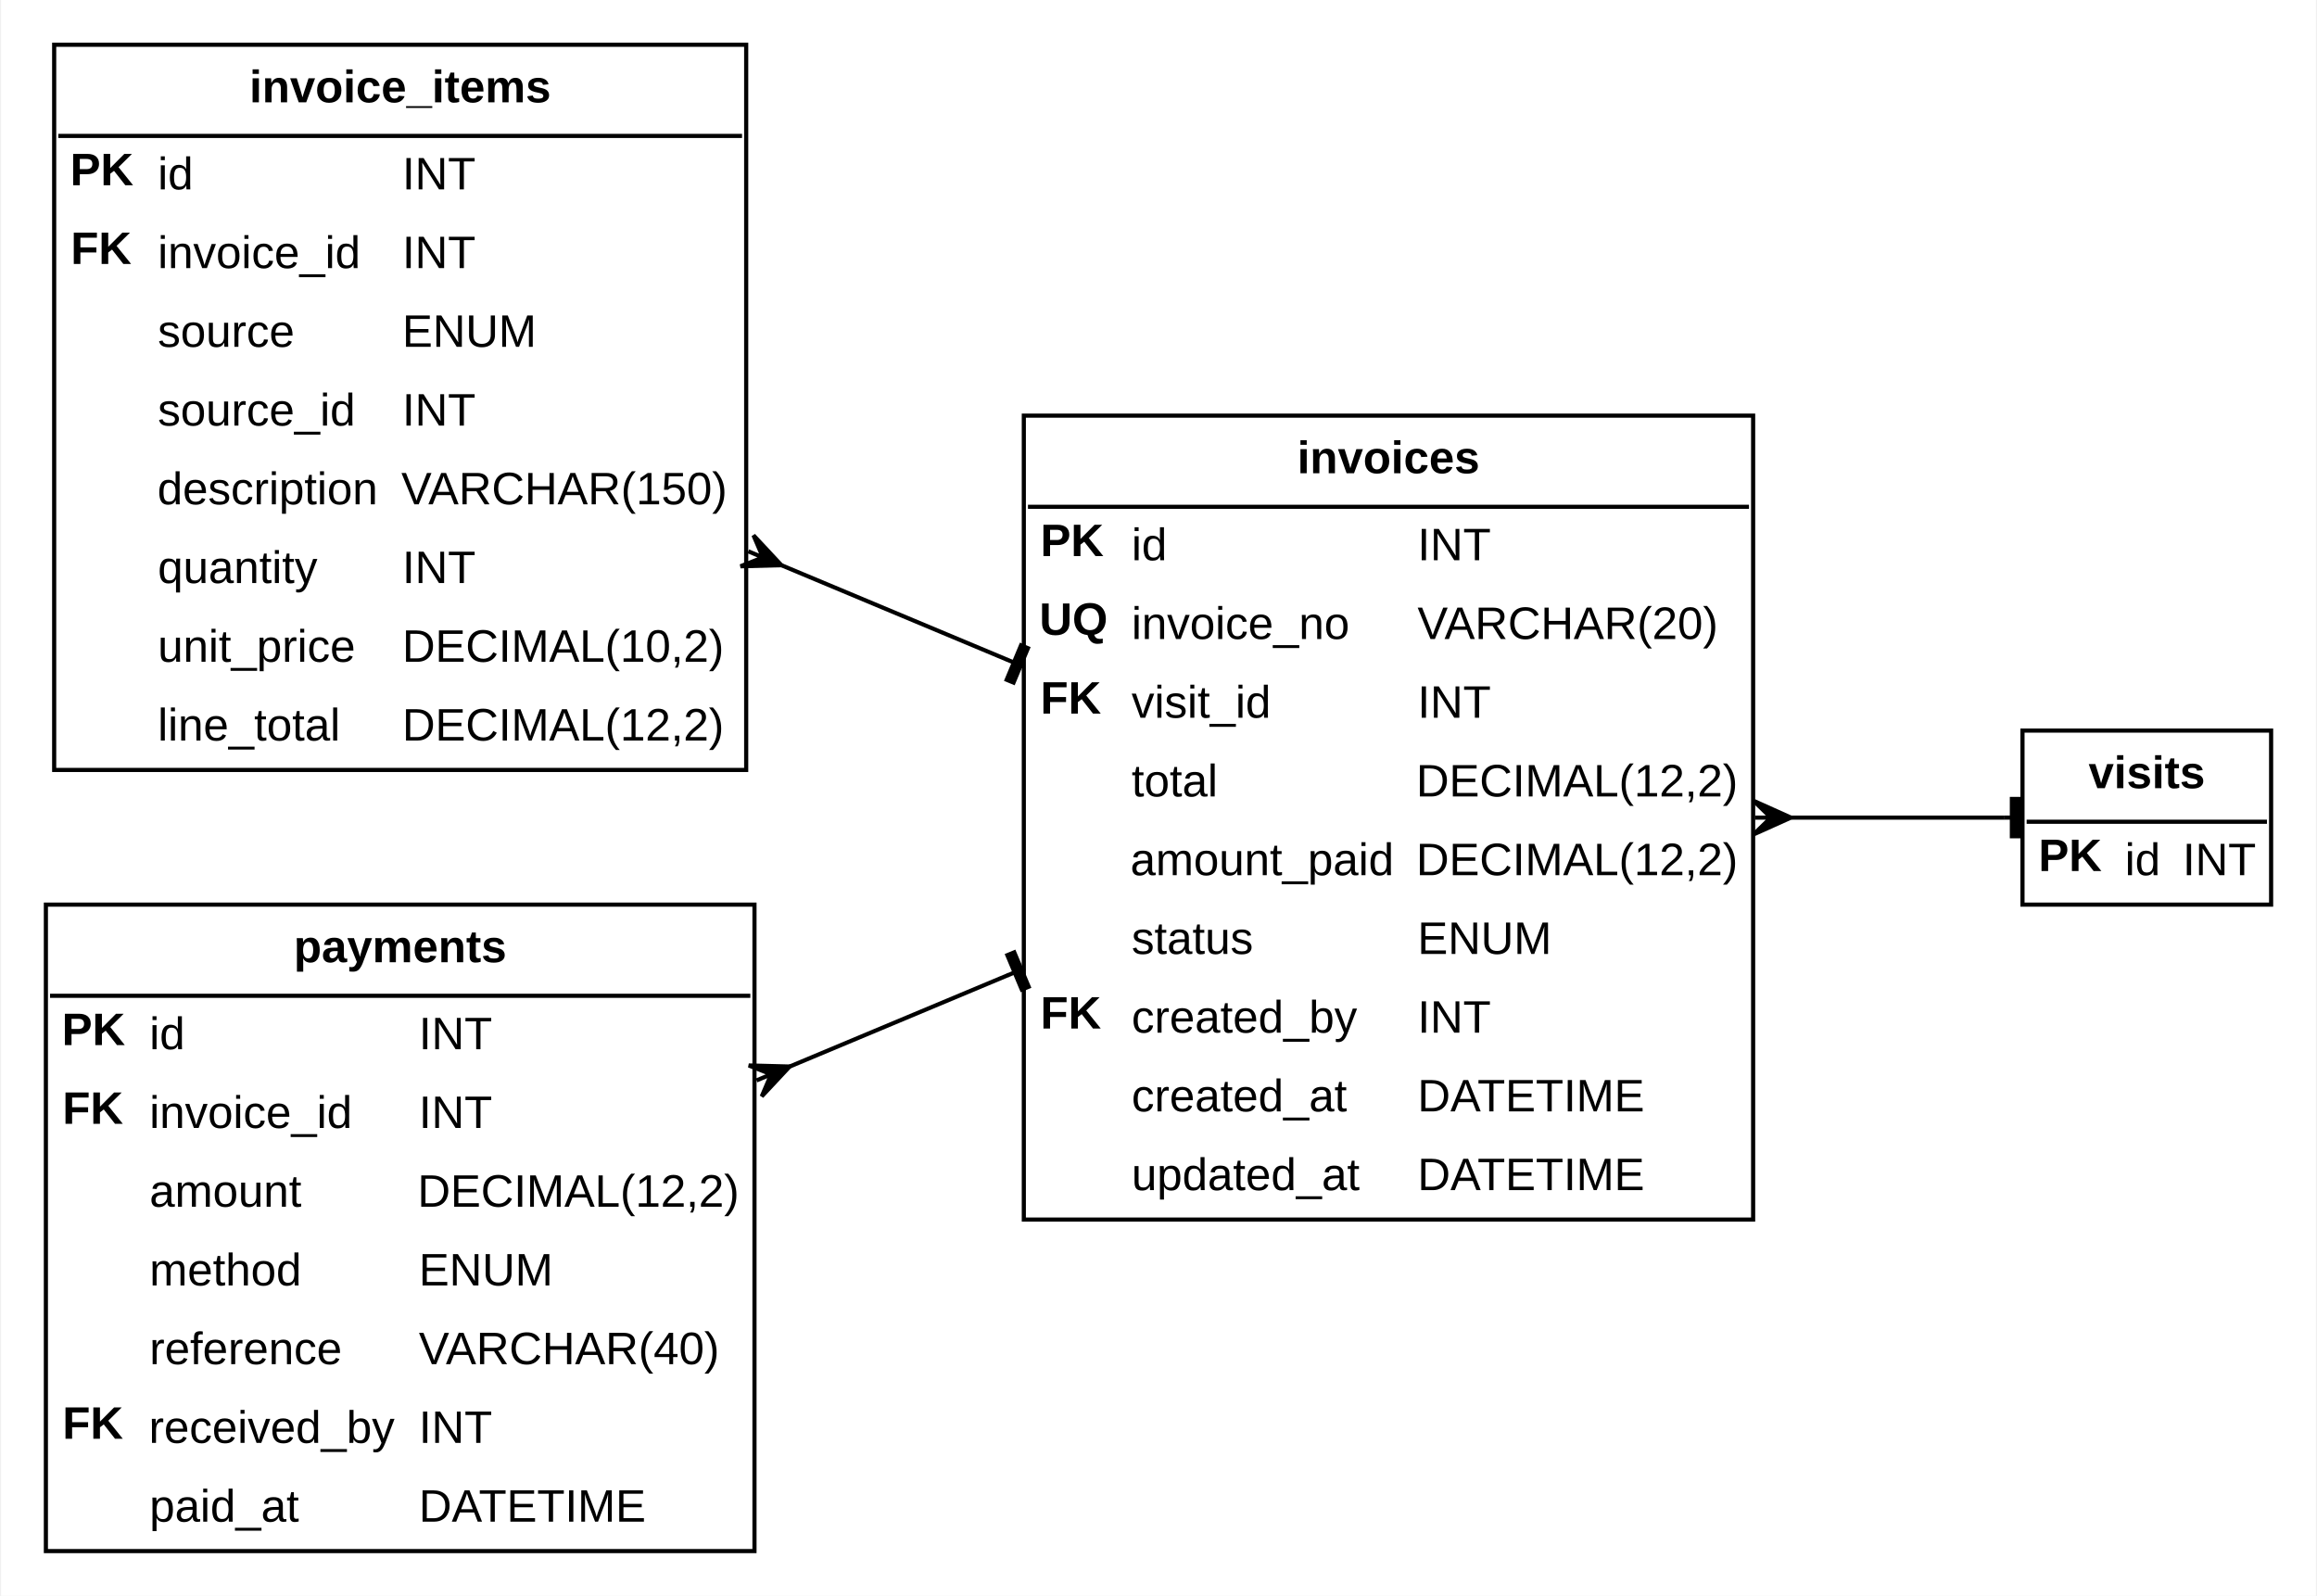
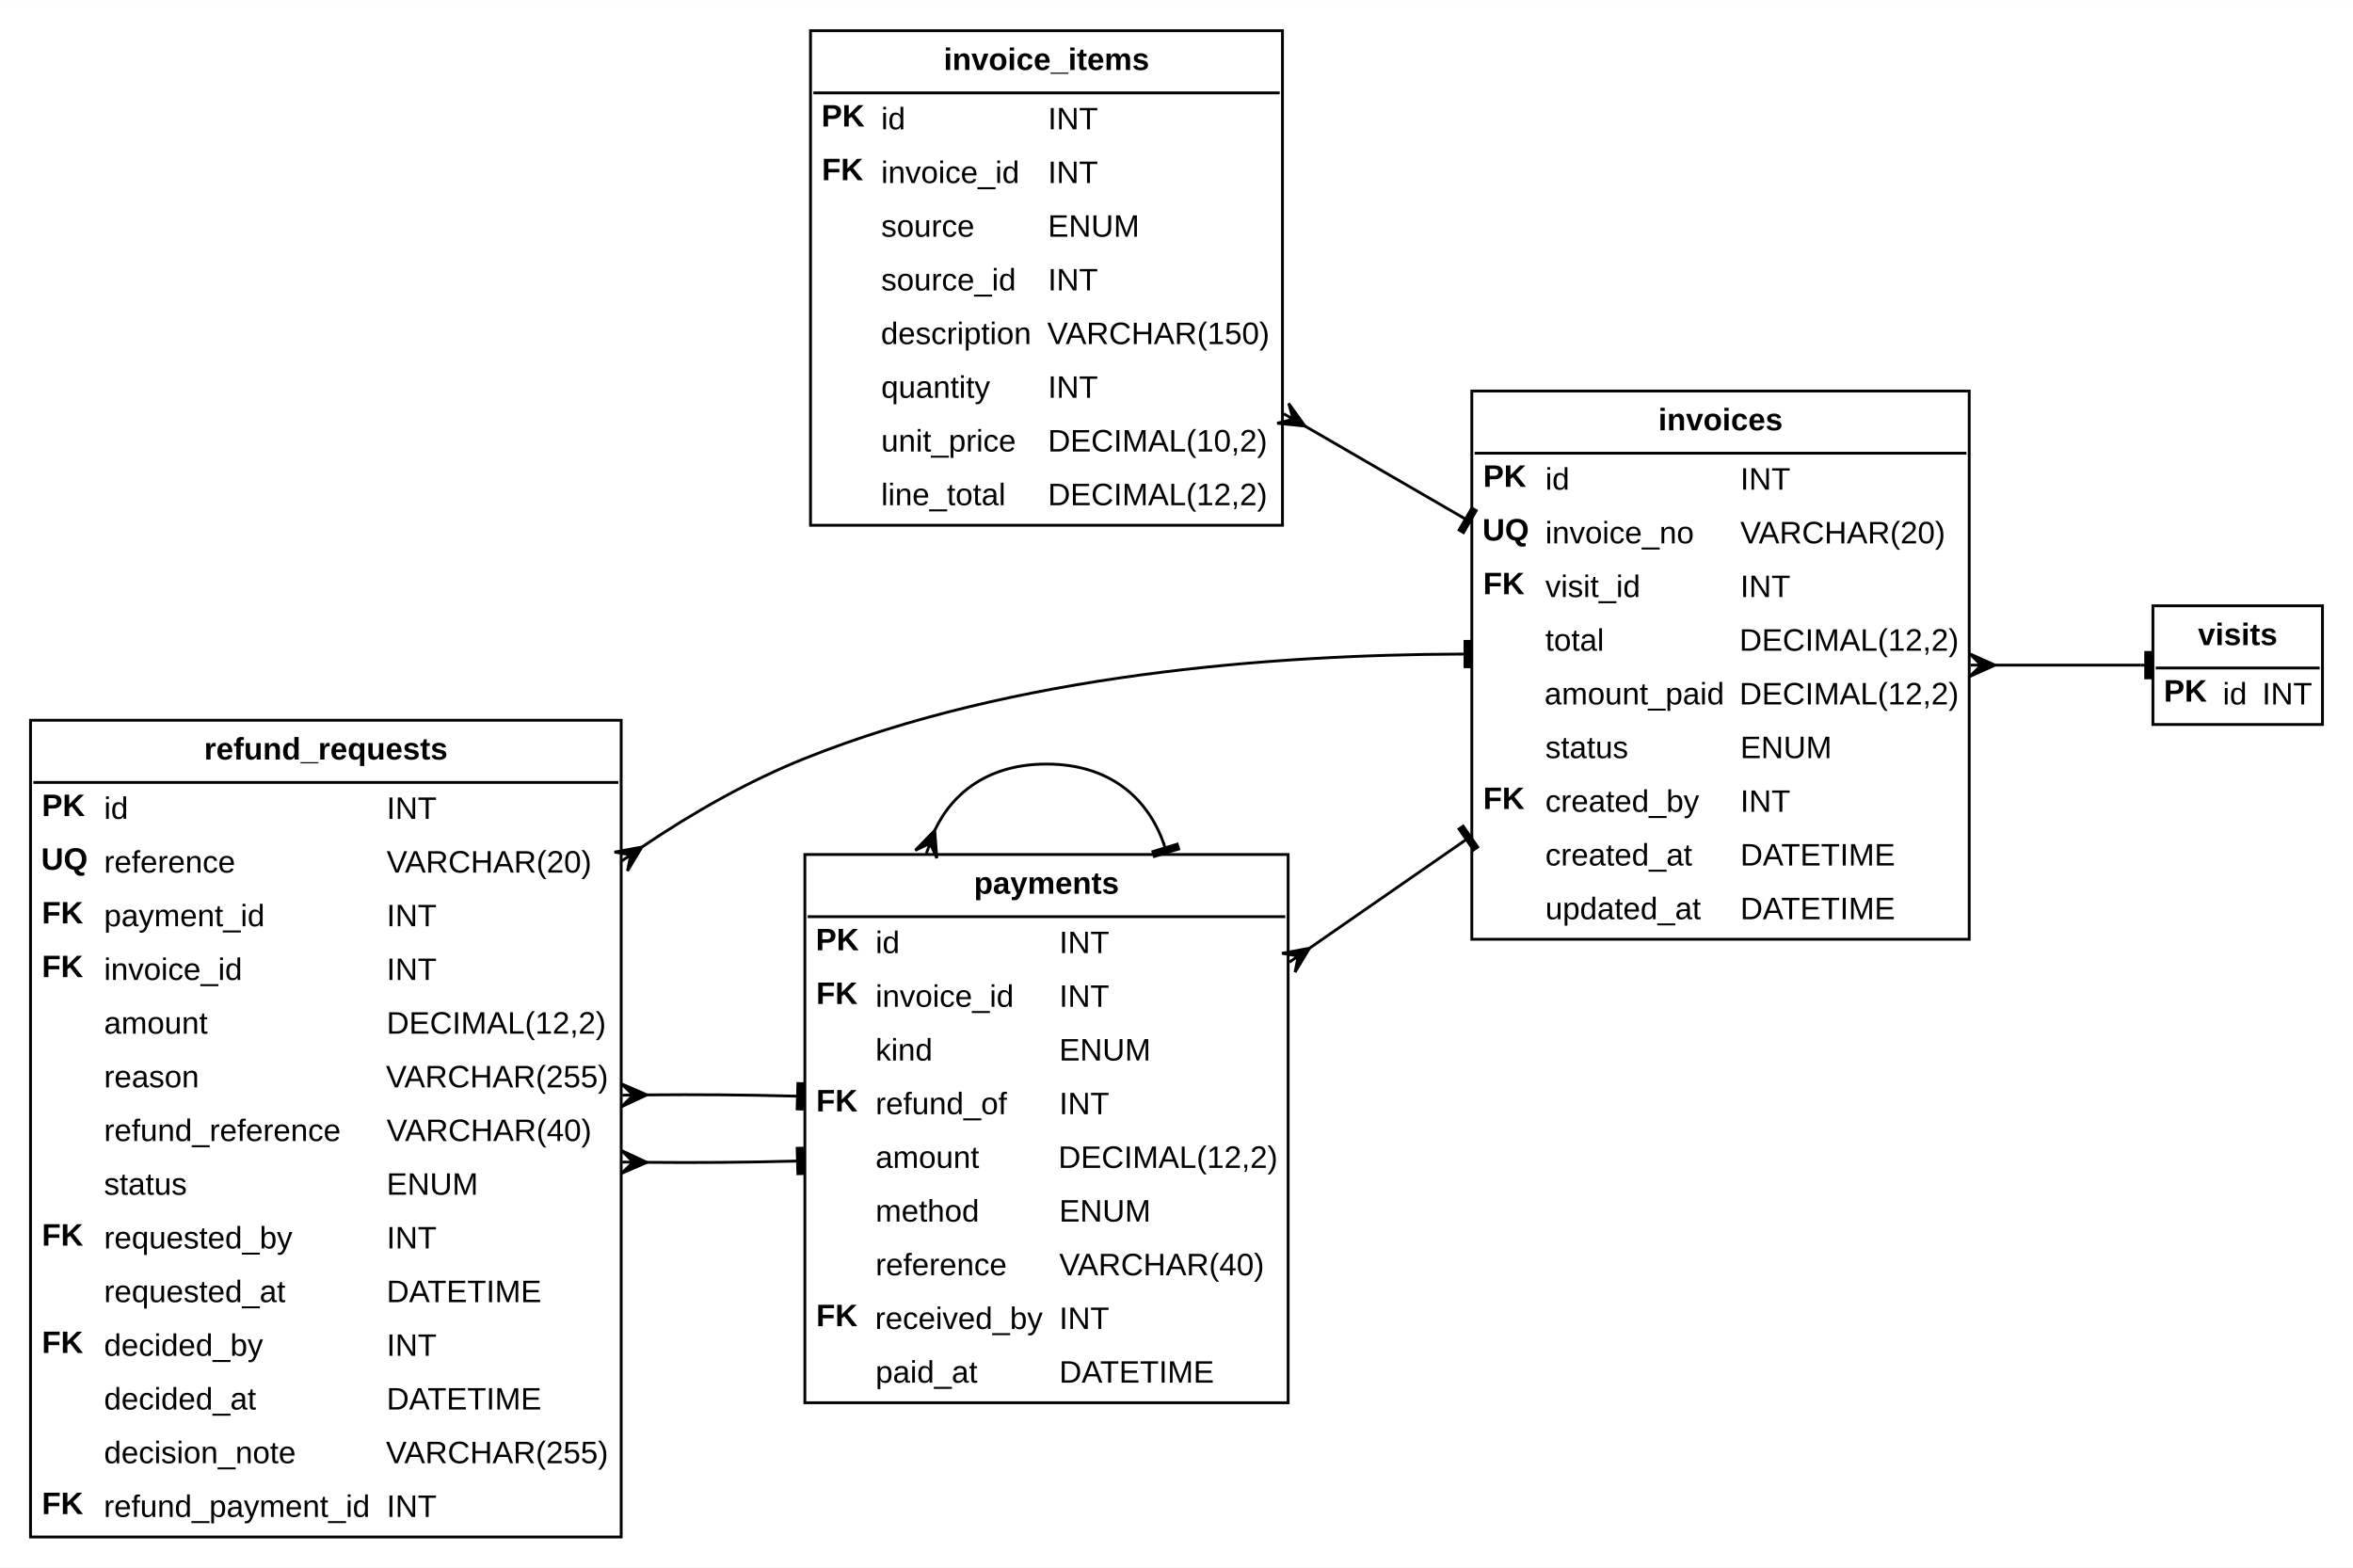
- <svg xmlns="http://www.w3.org/2000/svg" width="559pt" height="385pt" viewBox="0.00 0.00 558.60 385.10">
-   <g id="graph0" class="graph" transform="scale(1 1) rotate(0) translate(10.8 374.3)">
-     <polygon fill="white" stroke="none" points="-10.8,10.8 -10.8,-374.3 547.8,-374.3 547.8,10.8 -10.8,10.8" />
+ <svg xmlns="http://www.w3.org/2000/svg" width="833pt" height="555pt" viewBox="0.00 0.00 832.60 554.60">
+   <g id="graph0" class="graph" transform="scale(1 1) rotate(0) translate(10.8 543.8)">
+     <polygon fill="white" stroke="none" points="-10.8,10.8 -10.8,-543.8 821.8,-543.8 821.8,10.8 -10.8,10.8" />
    <g id="node1" class="node">
-       <polyline fill="none" stroke="black" points="237,-252 411,-252" />
-       <text text-anchor="start" x="301.99" y="-260.1" font-family="Arial" font-weight="bold" font-size="11.00">invoices</text>
-       <text text-anchor="start" x="240" y="-240.1" font-family="Arial" font-weight="bold" font-size="11.00">PK</text>
-       <text text-anchor="start" x="262" y="-239.1" font-family="Arial" font-size="11.00">id</text>
-       <text text-anchor="start" x="331" y="-239.1" font-family="Arial" font-size="11.00">INT</text>
-       <text text-anchor="start" x="239.75" y="-221.1" font-family="Arial" font-weight="bold" font-size="11.00">UQ</text>
-       <text text-anchor="start" x="262" y="-220.1" font-family="Arial" font-size="11.00">invoice_no</text>
-       <text text-anchor="start" x="331" y="-220.1" font-family="Arial" font-size="11.00">VARCHAR(20)</text>
-       <text text-anchor="start" x="240" y="-202.1" font-family="Arial" font-weight="bold" font-size="11.00">FK</text>
-       <text text-anchor="start" x="262" y="-201.1" font-family="Arial" font-size="11.00">visit_id</text>
-       <text text-anchor="start" x="331" y="-201.1" font-family="Arial" font-size="11.00">INT</text>
-       <text text-anchor="start" x="240" y="-182.1" font-family="Arial" font-size="11.00"> </text>
-       <text text-anchor="start" x="262" y="-182.1" font-family="Arial" font-size="11.00">total</text>
-       <text text-anchor="start" x="330.68" y="-182.1" font-family="Arial" font-size="11.00">DECIMAL(12,2)</text>
-       <text text-anchor="start" x="240" y="-163.1" font-family="Arial" font-size="11.00"> </text>
-       <text text-anchor="start" x="261.7" y="-163.1" font-family="Arial" font-size="11.00">amount_paid</text>
-       <text text-anchor="start" x="330.68" y="-163.1" font-family="Arial" font-size="11.00">DECIMAL(12,2)</text>
-       <text text-anchor="start" x="240" y="-144.1" font-family="Arial" font-size="11.00"> </text>
-       <text text-anchor="start" x="262" y="-144.1" font-family="Arial" font-size="11.00">status</text>
-       <text text-anchor="start" x="331" y="-144.1" font-family="Arial" font-size="11.00">ENUM</text>
-       <text text-anchor="start" x="240" y="-126.1" font-family="Arial" font-weight="bold" font-size="11.00">FK</text>
-       <text text-anchor="start" x="262" y="-125.1" font-family="Arial" font-size="11.00">created_by</text>
-       <text text-anchor="start" x="331" y="-125.1" font-family="Arial" font-size="11.00">INT</text>
-       <text text-anchor="start" x="240" y="-106.1" font-family="Arial" font-size="11.00"> </text>
-       <text text-anchor="start" x="262" y="-106.1" font-family="Arial" font-size="11.00">created_at</text>
-       <text text-anchor="start" x="331" y="-106.1" font-family="Arial" font-size="11.00">DATETIME</text>
-       <text text-anchor="start" x="240" y="-87.1" font-family="Arial" font-size="11.00"> </text>
-       <text text-anchor="start" x="262" y="-87.1" font-family="Arial" font-size="11.00">updated_at</text>
-       <text text-anchor="start" x="331" y="-87.1" font-family="Arial" font-size="11.00">DATETIME</text>
-       <polygon fill="none" stroke="black" points="236,-80 236,-274 412,-274 412,-80 236,-80" />
+       <polyline fill="none" stroke="black" points="511,-383.5 685,-383.5" />
+       <text text-anchor="start" x="575.99" y="-391.6" font-family="Arial" font-weight="bold" font-size="11.00">invoices</text>
+       <text text-anchor="start" x="514" y="-371.6" font-family="Arial" font-weight="bold" font-size="11.00">PK</text>
+       <text text-anchor="start" x="536" y="-370.6" font-family="Arial" font-size="11.00">id</text>
+       <text text-anchor="start" x="605" y="-370.6" font-family="Arial" font-size="11.00">INT</text>
+       <text text-anchor="start" x="513.75" y="-352.6" font-family="Arial" font-weight="bold" font-size="11.00">UQ</text>
+       <text text-anchor="start" x="536" y="-351.6" font-family="Arial" font-size="11.00">invoice_no</text>
+       <text text-anchor="start" x="605" y="-351.6" font-family="Arial" font-size="11.00">VARCHAR(20)</text>
+       <text text-anchor="start" x="514" y="-333.6" font-family="Arial" font-weight="bold" font-size="11.00">FK</text>
+       <text text-anchor="start" x="536" y="-332.6" font-family="Arial" font-size="11.00">visit_id</text>
+       <text text-anchor="start" x="605" y="-332.6" font-family="Arial" font-size="11.00">INT</text>
+       <text text-anchor="start" x="514" y="-313.6" font-family="Arial" font-size="11.00"> </text>
+       <text text-anchor="start" x="536" y="-313.6" font-family="Arial" font-size="11.00">total</text>
+       <text text-anchor="start" x="604.68" y="-313.6" font-family="Arial" font-size="11.00">DECIMAL(12,2)</text>
+       <text text-anchor="start" x="514" y="-294.6" font-family="Arial" font-size="11.00"> </text>
+       <text text-anchor="start" x="535.7" y="-294.6" font-family="Arial" font-size="11.00">amount_paid</text>
+       <text text-anchor="start" x="604.68" y="-294.6" font-family="Arial" font-size="11.00">DECIMAL(12,2)</text>
+       <text text-anchor="start" x="514" y="-275.6" font-family="Arial" font-size="11.00"> </text>
+       <text text-anchor="start" x="536" y="-275.6" font-family="Arial" font-size="11.00">status</text>
+       <text text-anchor="start" x="605" y="-275.6" font-family="Arial" font-size="11.00">ENUM</text>
+       <text text-anchor="start" x="514" y="-257.6" font-family="Arial" font-weight="bold" font-size="11.00">FK</text>
+       <text text-anchor="start" x="536" y="-256.6" font-family="Arial" font-size="11.00">created_by</text>
+       <text text-anchor="start" x="605" y="-256.6" font-family="Arial" font-size="11.00">INT</text>
+       <text text-anchor="start" x="514" y="-237.6" font-family="Arial" font-size="11.00"> </text>
+       <text text-anchor="start" x="536" y="-237.6" font-family="Arial" font-size="11.00">created_at</text>
+       <text text-anchor="start" x="605" y="-237.6" font-family="Arial" font-size="11.00">DATETIME</text>
+       <text text-anchor="start" x="514" y="-218.6" font-family="Arial" font-size="11.00"> </text>
+       <text text-anchor="start" x="536" y="-218.6" font-family="Arial" font-size="11.00">updated_at</text>
+       <text text-anchor="start" x="605" y="-218.6" font-family="Arial" font-size="11.00">DATETIME</text>
+       <polygon fill="none" stroke="black" points="510,-211.5 510,-405.5 686,-405.5 686,-211.5 510,-211.5" />
+     </g>
+     <g id="node5" class="node">
+       <polyline fill="none" stroke="black" points="752,-307.5 810,-307.5" />
+       <text text-anchor="start" x="766.94" y="-315.6" font-family="Arial" font-weight="bold" font-size="11.00">visits</text>
+       <text text-anchor="start" x="754.86" y="-295.6" font-family="Arial" font-weight="bold" font-size="11.00">PK</text>
+       <text text-anchor="start" x="775.72" y="-294.6" font-family="Arial" font-size="11.00">id</text>
+       <text text-anchor="start" x="789.64" y="-294.6" font-family="Arial" font-size="11.00">INT</text>
+       <polygon fill="none" stroke="black" points="751,-287.5 751,-329.5 811,-329.5 811,-287.5 751,-287.5" />
+     </g>
+     <g id="edge1" class="edge">
+       <path fill="none" stroke="black" d="M695.19,-308.5C713.71,-308.5 731.91,-308.5 746.67,-308.5" />
+       <polygon fill="black" stroke="black" points="695.12,-308.5 686.12,-304.45 690.29,-308.5 686.46,-308.5 686.46,-308.5 686.46,-308.5 690.29,-308.5 686.12,-312.55 695.12,-308.5" />
+       <polygon fill="black" stroke="black" points="750.24,-304 750.24,-313 748.44,-313 748.44,-304 750.24,-304" />
+       <polyline fill="none" stroke="black" points="751.14,-308.5 746.64,-308.5" />
+     </g>
+     <g id="node2" class="node">
+       <polyline fill="none" stroke="black" points="277,-511 442,-511" />
+       <text text-anchor="start" x="323.12" y="-519.1" font-family="Arial" font-weight="bold" font-size="11.00">invoice_items</text>
+       <text text-anchor="start" x="279.86" y="-499.1" font-family="Arial" font-weight="bold" font-size="11.00">PK</text>
+       <text text-anchor="start" x="301" y="-498.1" font-family="Arial" font-size="11.00">id</text>
+       <text text-anchor="start" x="360" y="-498.1" font-family="Arial" font-size="11.00">INT</text>
+       <text text-anchor="start" x="280" y="-480.1" font-family="Arial" font-weight="bold" font-size="11.00">FK</text>
+       <text text-anchor="start" x="301" y="-479.1" font-family="Arial" font-size="11.00">invoice_id</text>
+       <text text-anchor="start" x="360" y="-479.1" font-family="Arial" font-size="11.00">INT</text>
+       <text text-anchor="start" x="280" y="-460.1" font-family="Arial" font-size="11.00"> </text>
+       <text text-anchor="start" x="301" y="-460.1" font-family="Arial" font-size="11.00">source</text>
+       <text text-anchor="start" x="360" y="-460.1" font-family="Arial" font-size="11.00">ENUM</text>
+       <text text-anchor="start" x="280" y="-441.1" font-family="Arial" font-size="11.00"> </text>
+       <text text-anchor="start" x="301" y="-441.1" font-family="Arial" font-size="11.00">source_id</text>
+       <text text-anchor="start" x="360" y="-441.1" font-family="Arial" font-size="11.00">INT</text>
+       <text text-anchor="start" x="280" y="-422.1" font-family="Arial" font-size="11.00"> </text>
+       <text text-anchor="start" x="300.9" y="-422.1" font-family="Arial" font-size="11.00">description</text>
+       <text text-anchor="start" x="359.77" y="-422.1" font-family="Arial" font-size="11.00">VARCHAR(150)</text>
+       <text text-anchor="start" x="280" y="-403.1" font-family="Arial" font-size="11.00"> </text>
+       <text text-anchor="start" x="301" y="-403.1" font-family="Arial" font-size="11.00">quantity</text>
+       <text text-anchor="start" x="360" y="-403.1" font-family="Arial" font-size="11.00">INT</text>
+       <text text-anchor="start" x="280" y="-384.1" font-family="Arial" font-size="11.00"> </text>
+       <text text-anchor="start" x="301" y="-384.1" font-family="Arial" font-size="11.00">unit_price</text>
+       <text text-anchor="start" x="360" y="-384.1" font-family="Arial" font-size="11.00">DECIMAL(10,2)</text>
+       <text text-anchor="start" x="280" y="-365.1" font-family="Arial" font-size="11.00"> </text>
+       <text text-anchor="start" x="301" y="-365.1" font-family="Arial" font-size="11.00">line_total</text>
+       <text text-anchor="start" x="360" y="-365.1" font-family="Arial" font-size="11.00">DECIMAL(12,2)</text>
+       <polygon fill="none" stroke="black" points="276,-358 276,-533 443,-533 443,-358 276,-358" />
+     </g>
+     <g id="edge2" class="edge">
+       <path fill="none" stroke="black" d="M450.85,-393.16C469.07,-382.61 488.23,-371.51 506.45,-360.95" />
+       <polygon fill="black" stroke="black" points="450.96,-393.1 441.14,-394.1 446.78,-395.52 443.46,-397.44 443.46,-397.44 443.46,-397.44 446.78,-395.52 445.2,-401.11 450.96,-393.1" />
+       <polygon fill="black" stroke="black" points="507.05,-355.4 511.56,-363.19 510.01,-364.09 505.5,-356.31 507.05,-355.4" />
+       <polyline fill="none" stroke="black" points="510.09,-358.85 506.19,-361.1" />
+     </g>
+     <g id="node3" class="node">
+       <polyline fill="none" stroke="black" points="275,-219.5 444,-219.5" />
+       <text text-anchor="start" x="333.82" y="-227.6" font-family="Arial" font-weight="bold" font-size="11.00">payments</text>
+       <text text-anchor="start" x="277.86" y="-207.6" font-family="Arial" font-weight="bold" font-size="11.00">PK</text>
+       <text text-anchor="start" x="299" y="-206.6" font-family="Arial" font-size="11.00">id</text>
+       <text text-anchor="start" x="364" y="-206.6" font-family="Arial" font-size="11.00">INT</text>
+       <text text-anchor="start" x="278" y="-188.6" font-family="Arial" font-weight="bold" font-size="11.00">FK</text>
+       <text text-anchor="start" x="299" y="-187.6" font-family="Arial" font-size="11.00">invoice_id</text>
+       <text text-anchor="start" x="364" y="-187.6" font-family="Arial" font-size="11.00">INT</text>
+       <text text-anchor="start" x="278" y="-168.6" font-family="Arial" font-size="11.00"> </text>
+       <text text-anchor="start" x="299" y="-168.6" font-family="Arial" font-size="11.00">kind</text>
+       <text text-anchor="start" x="364" y="-168.6" font-family="Arial" font-size="11.00">ENUM</text>
+       <text text-anchor="start" x="278" y="-150.6" font-family="Arial" font-weight="bold" font-size="11.00">FK</text>
+       <text text-anchor="start" x="299" y="-149.6" font-family="Arial" font-size="11.00">refund_of</text>
+       <text text-anchor="start" x="364" y="-149.6" font-family="Arial" font-size="11.00">INT</text>
+       <text text-anchor="start" x="278" y="-130.6" font-family="Arial" font-size="11.00"> </text>
+       <text text-anchor="start" x="299" y="-130.6" font-family="Arial" font-size="11.00">amount</text>
+       <text text-anchor="start" x="363.68" y="-130.6" font-family="Arial" font-size="11.00">DECIMAL(12,2)</text>
+       <text text-anchor="start" x="278" y="-111.6" font-family="Arial" font-size="11.00"> </text>
+       <text text-anchor="start" x="299" y="-111.6" font-family="Arial" font-size="11.00">method</text>
+       <text text-anchor="start" x="364" y="-111.6" font-family="Arial" font-size="11.00">ENUM</text>
+       <text text-anchor="start" x="278" y="-92.6" font-family="Arial" font-size="11.00"> </text>
+       <text text-anchor="start" x="299" y="-92.6" font-family="Arial" font-size="11.00">reference</text>
+       <text text-anchor="start" x="364" y="-92.6" font-family="Arial" font-size="11.00">VARCHAR(40)</text>
+       <text text-anchor="start" x="278" y="-74.6" font-family="Arial" font-weight="bold" font-size="11.00">FK</text>
+       <text text-anchor="start" x="298.84" y="-73.6" font-family="Arial" font-size="11.00">received_by</text>
+       <text text-anchor="start" x="364" y="-73.6" font-family="Arial" font-size="11.00">INT</text>
+       <text text-anchor="start" x="278" y="-54.6" font-family="Arial" font-size="11.00"> </text>
+       <text text-anchor="start" x="299" y="-54.6" font-family="Arial" font-size="11.00">paid_at</text>
+       <text text-anchor="start" x="364" y="-54.6" font-family="Arial" font-size="11.00">DATETIME</text>
+       <polygon fill="none" stroke="black" points="274,-47.5 274,-241.5 445,-241.5 445,-47.5 274,-47.5" />
+     </g>
+     <g id="edge3" class="edge">
+       <path fill="none" stroke="black" d="M452.4,-208.23C470.24,-220.6 488.93,-233.56 506.71,-245.89" />
+       <polygon fill="black" stroke="black" points="452.55,-208.33 447.46,-199.88 448.58,-205.58 445.43,-203.39 445.43,-203.39 445.43,-203.39 448.58,-205.58 442.85,-206.53 452.55,-208.33" />
+       <polygon fill="black" stroke="black" points="512.08,-244.14 506.95,-251.53 505.48,-250.51 510.6,-243.11 512.08,-244.14" />
+       <polyline fill="none" stroke="black" points="510.26,-248.35 506.56,-245.78" />
+     </g>
+     <g id="edge4" class="edge">
+       <path fill="none" stroke="black" d="M319.96,-250.06C326.66,-264.15 339.84,-273.5 359.5,-273.5 381.37,-273.5 395.22,-261.93 401.04,-245.16" />
+       <polygon fill="black" stroke="black" points="319.95,-250.04 320.69,-240.2 318.31,-245.49 317,-241.89 317,-241.89 317,-241.89 318.31,-245.49 313.08,-242.96 319.95,-250.04" />
+       <polygon fill="black" stroke="black" points="397.66,-240.81 406.27,-243.43 405.75,-245.16 397.14,-242.54 397.66,-240.81" />
+       <polyline fill="none" stroke="black" points="402.23,-241.26 400.92,-245.57" />
    </g>
    <g id="node4" class="node">
-       <polyline fill="none" stroke="black" points="478,-176 536,-176" />
-       <text text-anchor="start" x="492.94" y="-184.1" font-family="Arial" font-weight="bold" font-size="11.00">visits</text>
-       <text text-anchor="start" x="480.86" y="-164.1" font-family="Arial" font-weight="bold" font-size="11.00">PK</text>
-       <text text-anchor="start" x="501.72" y="-163.1" font-family="Arial" font-size="11.00">id</text>
-       <text text-anchor="start" x="515.64" y="-163.1" font-family="Arial" font-size="11.00">INT</text>
-       <polygon fill="none" stroke="black" points="477,-156 477,-198 537,-198 537,-156 477,-156" />
+       <polyline fill="none" stroke="black" points="1,-267 208,-267" />
+       <text text-anchor="start" x="61.41" y="-275.1" font-family="Arial" font-weight="bold" font-size="11.00">refund_requests</text>
+       <text text-anchor="start" x="4" y="-255.1" font-family="Arial" font-weight="bold" font-size="11.00">PK</text>
+       <text text-anchor="start" x="26" y="-254.1" font-family="Arial" font-size="11.00">id</text>
+       <text text-anchor="start" x="126" y="-254.1" font-family="Arial" font-size="11.00">INT</text>
+       <text text-anchor="start" x="3.75" y="-236.1" font-family="Arial" font-weight="bold" font-size="11.00">UQ</text>
+       <text text-anchor="start" x="26" y="-235.1" font-family="Arial" font-size="11.00">reference</text>
+       <text text-anchor="start" x="126" y="-235.1" font-family="Arial" font-size="11.00">VARCHAR(20)</text>
+       <text text-anchor="start" x="4" y="-217.1" font-family="Arial" font-weight="bold" font-size="11.00">FK</text>
+       <text text-anchor="start" x="26" y="-216.1" font-family="Arial" font-size="11.00">payment_id</text>
+       <text text-anchor="start" x="126" y="-216.1" font-family="Arial" font-size="11.00">INT</text>
+       <text text-anchor="start" x="4" y="-198.1" font-family="Arial" font-weight="bold" font-size="11.00">FK</text>
+       <text text-anchor="start" x="26" y="-197.1" font-family="Arial" font-size="11.00">invoice_id</text>
+       <text text-anchor="start" x="126" y="-197.1" font-family="Arial" font-size="11.00">INT</text>
+       <text text-anchor="start" x="4" y="-178.1" font-family="Arial" font-size="11.00"> </text>
+       <text text-anchor="start" x="26" y="-178.1" font-family="Arial" font-size="11.00">amount</text>
+       <text text-anchor="start" x="126" y="-178.1" font-family="Arial" font-size="11.00">DECIMAL(12,2)</text>
+       <text text-anchor="start" x="4" y="-159.1" font-family="Arial" font-size="11.00"> </text>
+       <text text-anchor="start" x="26" y="-159.1" font-family="Arial" font-size="11.00">reason</text>
+       <text text-anchor="start" x="125.77" y="-159.1" font-family="Arial" font-size="11.00">VARCHAR(255)</text>
+       <text text-anchor="start" x="4" y="-140.1" font-family="Arial" font-size="11.00"> </text>
+       <text text-anchor="start" x="26" y="-140.1" font-family="Arial" font-size="11.00">refund_reference</text>
+       <text text-anchor="start" x="126" y="-140.1" font-family="Arial" font-size="11.00">VARCHAR(40)</text>
+       <text text-anchor="start" x="4" y="-121.1" font-family="Arial" font-size="11.00"> </text>
+       <text text-anchor="start" x="26" y="-121.1" font-family="Arial" font-size="11.00">status</text>
+       <text text-anchor="start" x="126" y="-121.1" font-family="Arial" font-size="11.00">ENUM</text>
+       <text text-anchor="start" x="4" y="-103.1" font-family="Arial" font-weight="bold" font-size="11.00">FK</text>
+       <text text-anchor="start" x="26" y="-102.1" font-family="Arial" font-size="11.00">requested_by</text>
+       <text text-anchor="start" x="126" y="-102.1" font-family="Arial" font-size="11.00">INT</text>
+       <text text-anchor="start" x="4" y="-83.1" font-family="Arial" font-size="11.00"> </text>
+       <text text-anchor="start" x="26" y="-83.1" font-family="Arial" font-size="11.00">requested_at</text>
+       <text text-anchor="start" x="126" y="-83.1" font-family="Arial" font-size="11.00">DATETIME</text>
+       <text text-anchor="start" x="4" y="-65.1" font-family="Arial" font-weight="bold" font-size="11.00">FK</text>
+       <text text-anchor="start" x="26" y="-64.1" font-family="Arial" font-size="11.00">decided_by</text>
+       <text text-anchor="start" x="126" y="-64.1" font-family="Arial" font-size="11.00">INT</text>
+       <text text-anchor="start" x="4" y="-45.1" font-family="Arial" font-size="11.00"> </text>
+       <text text-anchor="start" x="26" y="-45.1" font-family="Arial" font-size="11.00">decided_at</text>
+       <text text-anchor="start" x="126" y="-45.1" font-family="Arial" font-size="11.00">DATETIME</text>
+       <text text-anchor="start" x="4" y="-26.1" font-family="Arial" font-size="11.00"> </text>
+       <text text-anchor="start" x="26" y="-26.1" font-family="Arial" font-size="11.00">decision_note</text>
+       <text text-anchor="start" x="125.77" y="-26.1" font-family="Arial" font-size="11.00">VARCHAR(255)</text>
+       <text text-anchor="start" x="4" y="-8.1" font-family="Arial" font-weight="bold" font-size="11.00">FK</text>
+       <text text-anchor="start" x="25.91" y="-7.1" font-family="Arial" font-size="11.00">refund_payment_id</text>
+       <text text-anchor="start" x="126" y="-7.1" font-family="Arial" font-size="11.00">INT</text>
+       <polygon fill="none" stroke="black" points="0,0 0,-289 209,-289 209,0 0,0" />
    </g>
-     <g id="edge1" class="edge">
-       <path fill="none" stroke="black" d="M421.19,-177C439.71,-177 457.91,-177 472.67,-177" />
-       <polygon fill="black" stroke="black" points="421.12,-177 412.12,-172.95 416.29,-177 412.46,-177 412.46,-177 412.46,-177 416.29,-177 412.12,-181.05 421.12,-177" />
-       <polygon fill="black" stroke="black" points="476.24,-172.5 476.24,-181.5 474.44,-181.5 474.44,-172.5 476.24,-172.5" />
-       <polyline fill="none" stroke="black" points="477.14,-177 472.64,-177" />
+     <g id="edge5" class="edge">
+       <path fill="none" stroke="black" d="M216.41,-244.18C234.66,-256.5 254.14,-267.54 274,-275.5 348.23,-305.26 439.4,-312.17 505.93,-312.42" />
+       <polygon fill="black" stroke="black" points="216.34,-244.13 211.24,-235.69 212.37,-241.39 209.22,-239.21 209.22,-239.21 209.22,-239.21 212.37,-241.39 206.64,-242.35 216.34,-244.13" />
+       <polygon fill="black" stroke="black" points="509.38,-307.92 509.37,-316.92 507.57,-316.92 507.58,-307.92 509.38,-307.92" />
+       <polyline fill="none" stroke="black" points="510.27,-312.42 505.77,-312.42" />
    </g>
-     <g id="node2" class="node">
-       <polyline fill="none" stroke="black" points="3,-341.5 168,-341.5" />
-       <text text-anchor="start" x="49.12" y="-349.6" font-family="Arial" font-weight="bold" font-size="11.00">invoice_items</text>
-       <text text-anchor="start" x="5.86" y="-329.6" font-family="Arial" font-weight="bold" font-size="11.00">PK</text>
-       <text text-anchor="start" x="27" y="-328.6" font-family="Arial" font-size="11.00">id</text>
-       <text text-anchor="start" x="86" y="-328.6" font-family="Arial" font-size="11.00">INT</text>
-       <text text-anchor="start" x="6" y="-310.6" font-family="Arial" font-weight="bold" font-size="11.00">FK</text>
-       <text text-anchor="start" x="27" y="-309.6" font-family="Arial" font-size="11.00">invoice_id</text>
-       <text text-anchor="start" x="86" y="-309.6" font-family="Arial" font-size="11.00">INT</text>
-       <text text-anchor="start" x="6" y="-290.6" font-family="Arial" font-size="11.00"> </text>
-       <text text-anchor="start" x="27" y="-290.6" font-family="Arial" font-size="11.00">source</text>
-       <text text-anchor="start" x="86" y="-290.6" font-family="Arial" font-size="11.00">ENUM</text>
-       <text text-anchor="start" x="6" y="-271.6" font-family="Arial" font-size="11.00"> </text>
-       <text text-anchor="start" x="27" y="-271.6" font-family="Arial" font-size="11.00">source_id</text>
-       <text text-anchor="start" x="86" y="-271.6" font-family="Arial" font-size="11.00">INT</text>
-       <text text-anchor="start" x="6" y="-252.6" font-family="Arial" font-size="11.00"> </text>
-       <text text-anchor="start" x="26.9" y="-252.6" font-family="Arial" font-size="11.00">description</text>
-       <text text-anchor="start" x="85.77" y="-252.6" font-family="Arial" font-size="11.00">VARCHAR(150)</text>
-       <text text-anchor="start" x="6" y="-233.6" font-family="Arial" font-size="11.00"> </text>
-       <text text-anchor="start" x="27" y="-233.6" font-family="Arial" font-size="11.00">quantity</text>
-       <text text-anchor="start" x="86" y="-233.6" font-family="Arial" font-size="11.00">INT</text>
-       <text text-anchor="start" x="6" y="-214.6" font-family="Arial" font-size="11.00"> </text>
-       <text text-anchor="start" x="27" y="-214.6" font-family="Arial" font-size="11.00">unit_price</text>
-       <text text-anchor="start" x="86" y="-214.6" font-family="Arial" font-size="11.00">DECIMAL(10,2)</text>
-       <text text-anchor="start" x="6" y="-195.6" font-family="Arial" font-size="11.00"> </text>
-       <text text-anchor="start" x="27" y="-195.6" font-family="Arial" font-size="11.00">line_total</text>
-       <text text-anchor="start" x="86" y="-195.6" font-family="Arial" font-size="11.00">DECIMAL(12,2)</text>
-       <polygon fill="none" stroke="black" points="2,-188.5 2,-363.5 169,-363.5 169,-188.5 2,-188.5" />
+     <g id="edge6" class="edge">
+       <path fill="none" stroke="black" d="M217.98,-132.57C235.36,-132.4 253.1,-132.54 269.86,-132.99" />
+       <polygon fill="black" stroke="black" points="218.1,-132.56 209.05,-128.63 213.27,-132.63 209.44,-132.67 209.44,-132.67 209.44,-132.67 213.27,-132.63 209.16,-136.73 218.1,-132.56" />
+       <polygon fill="black" stroke="black" points="273.33,-128.59 273.07,-137.58 271.27,-137.53 271.53,-128.54 273.33,-128.59" />
+       <polyline fill="none" stroke="black" points="274.1,-133.11 269.6,-132.98" />
    </g>
-     <g id="edge2" class="edge">
-       <path fill="none" stroke="black" d="M177.37,-237.96C195.29,-230.46 214.11,-222.58 232.04,-215.08" />
-       <polygon fill="black" stroke="black" points="177.49,-237.91 167.63,-237.65 173.04,-239.78 169.5,-241.26 169.5,-241.26 169.5,-241.26 173.04,-239.78 170.76,-245.12 177.49,-237.91" />
-       <polygon fill="black" stroke="black" points="233.52,-209.58 236.99,-217.88 235.33,-218.58 231.86,-210.27 233.52,-209.58" />
-       <polyline fill="none" stroke="black" points="236.09,-213.38 231.94,-215.12" />
-     </g>
-     <g id="node3" class="node">
-       <polyline fill="none" stroke="black" points="1,-134 170,-134" />
-       <text text-anchor="start" x="59.82" y="-142.1" font-family="Arial" font-weight="bold" font-size="11.00">payments</text>
-       <text text-anchor="start" x="3.86" y="-122.1" font-family="Arial" font-weight="bold" font-size="11.00">PK</text>
-       <text text-anchor="start" x="25" y="-121.1" font-family="Arial" font-size="11.00">id</text>
-       <text text-anchor="start" x="90" y="-121.1" font-family="Arial" font-size="11.00">INT</text>
-       <text text-anchor="start" x="4" y="-103.1" font-family="Arial" font-weight="bold" font-size="11.00">FK</text>
-       <text text-anchor="start" x="25" y="-102.1" font-family="Arial" font-size="11.00">invoice_id</text>
-       <text text-anchor="start" x="90" y="-102.1" font-family="Arial" font-size="11.00">INT</text>
-       <text text-anchor="start" x="4" y="-83.1" font-family="Arial" font-size="11.00"> </text>
-       <text text-anchor="start" x="25" y="-83.1" font-family="Arial" font-size="11.00">amount</text>
-       <text text-anchor="start" x="89.68" y="-83.1" font-family="Arial" font-size="11.00">DECIMAL(12,2)</text>
-       <text text-anchor="start" x="4" y="-64.1" font-family="Arial" font-size="11.00"> </text>
-       <text text-anchor="start" x="25" y="-64.1" font-family="Arial" font-size="11.00">method</text>
-       <text text-anchor="start" x="90" y="-64.1" font-family="Arial" font-size="11.00">ENUM</text>
-       <text text-anchor="start" x="4" y="-45.1" font-family="Arial" font-size="11.00"> </text>
-       <text text-anchor="start" x="25" y="-45.1" font-family="Arial" font-size="11.00">reference</text>
-       <text text-anchor="start" x="90" y="-45.1" font-family="Arial" font-size="11.00">VARCHAR(40)</text>
-       <text text-anchor="start" x="4" y="-27.1" font-family="Arial" font-weight="bold" font-size="11.00">FK</text>
-       <text text-anchor="start" x="24.84" y="-26.1" font-family="Arial" font-size="11.00">received_by</text>
-       <text text-anchor="start" x="90" y="-26.1" font-family="Arial" font-size="11.00">INT</text>
-       <text text-anchor="start" x="4" y="-7.1" font-family="Arial" font-size="11.00"> </text>
-       <text text-anchor="start" x="25" y="-7.1" font-family="Arial" font-size="11.00">paid_at</text>
-       <text text-anchor="start" x="90" y="-7.1" font-family="Arial" font-size="11.00">DATETIME</text>
-       <polygon fill="none" stroke="black" points="0,0 0,-156 171,-156 171,0 0,0" />
-     </g>
-     <g id="edge3" class="edge">
-       <path fill="none" stroke="black" d="M179.41,-116.89C196.82,-124.18 215,-131.79 232.34,-139.05" />
-       <polygon fill="black" stroke="black" points="179.49,-116.93 172.75,-109.72 175.03,-115.06 171.5,-113.58 171.5,-113.58 171.5,-113.58 175.03,-115.06 169.62,-117.19 179.49,-116.93" />
-       <polygon fill="black" stroke="black" points="237.17,-136.19 233.69,-144.49 232.03,-143.8 235.51,-135.5 237.17,-136.19" />
-       <polyline fill="none" stroke="black" points="236.26,-140.69 232.11,-138.95" />
+     <g id="edge7" class="edge">
+       <path fill="none" stroke="black" d="M217.98,-156.43C235.36,-156.6 253.1,-156.46 269.86,-156.01" />
+       <polygon fill="black" stroke="black" points="218.1,-156.44 209.16,-152.27 213.27,-156.37 209.44,-156.33 209.44,-156.33 209.44,-156.33 213.27,-156.37 209.05,-160.37 218.1,-156.44" />
+       <polygon fill="black" stroke="black" points="273.07,-151.42 273.33,-160.41 271.53,-160.46 271.27,-151.47 273.07,-151.42" />
+       <polyline fill="none" stroke="black" points="274.1,-155.89 269.6,-156.02" />
    </g>
  </g>
</svg>
